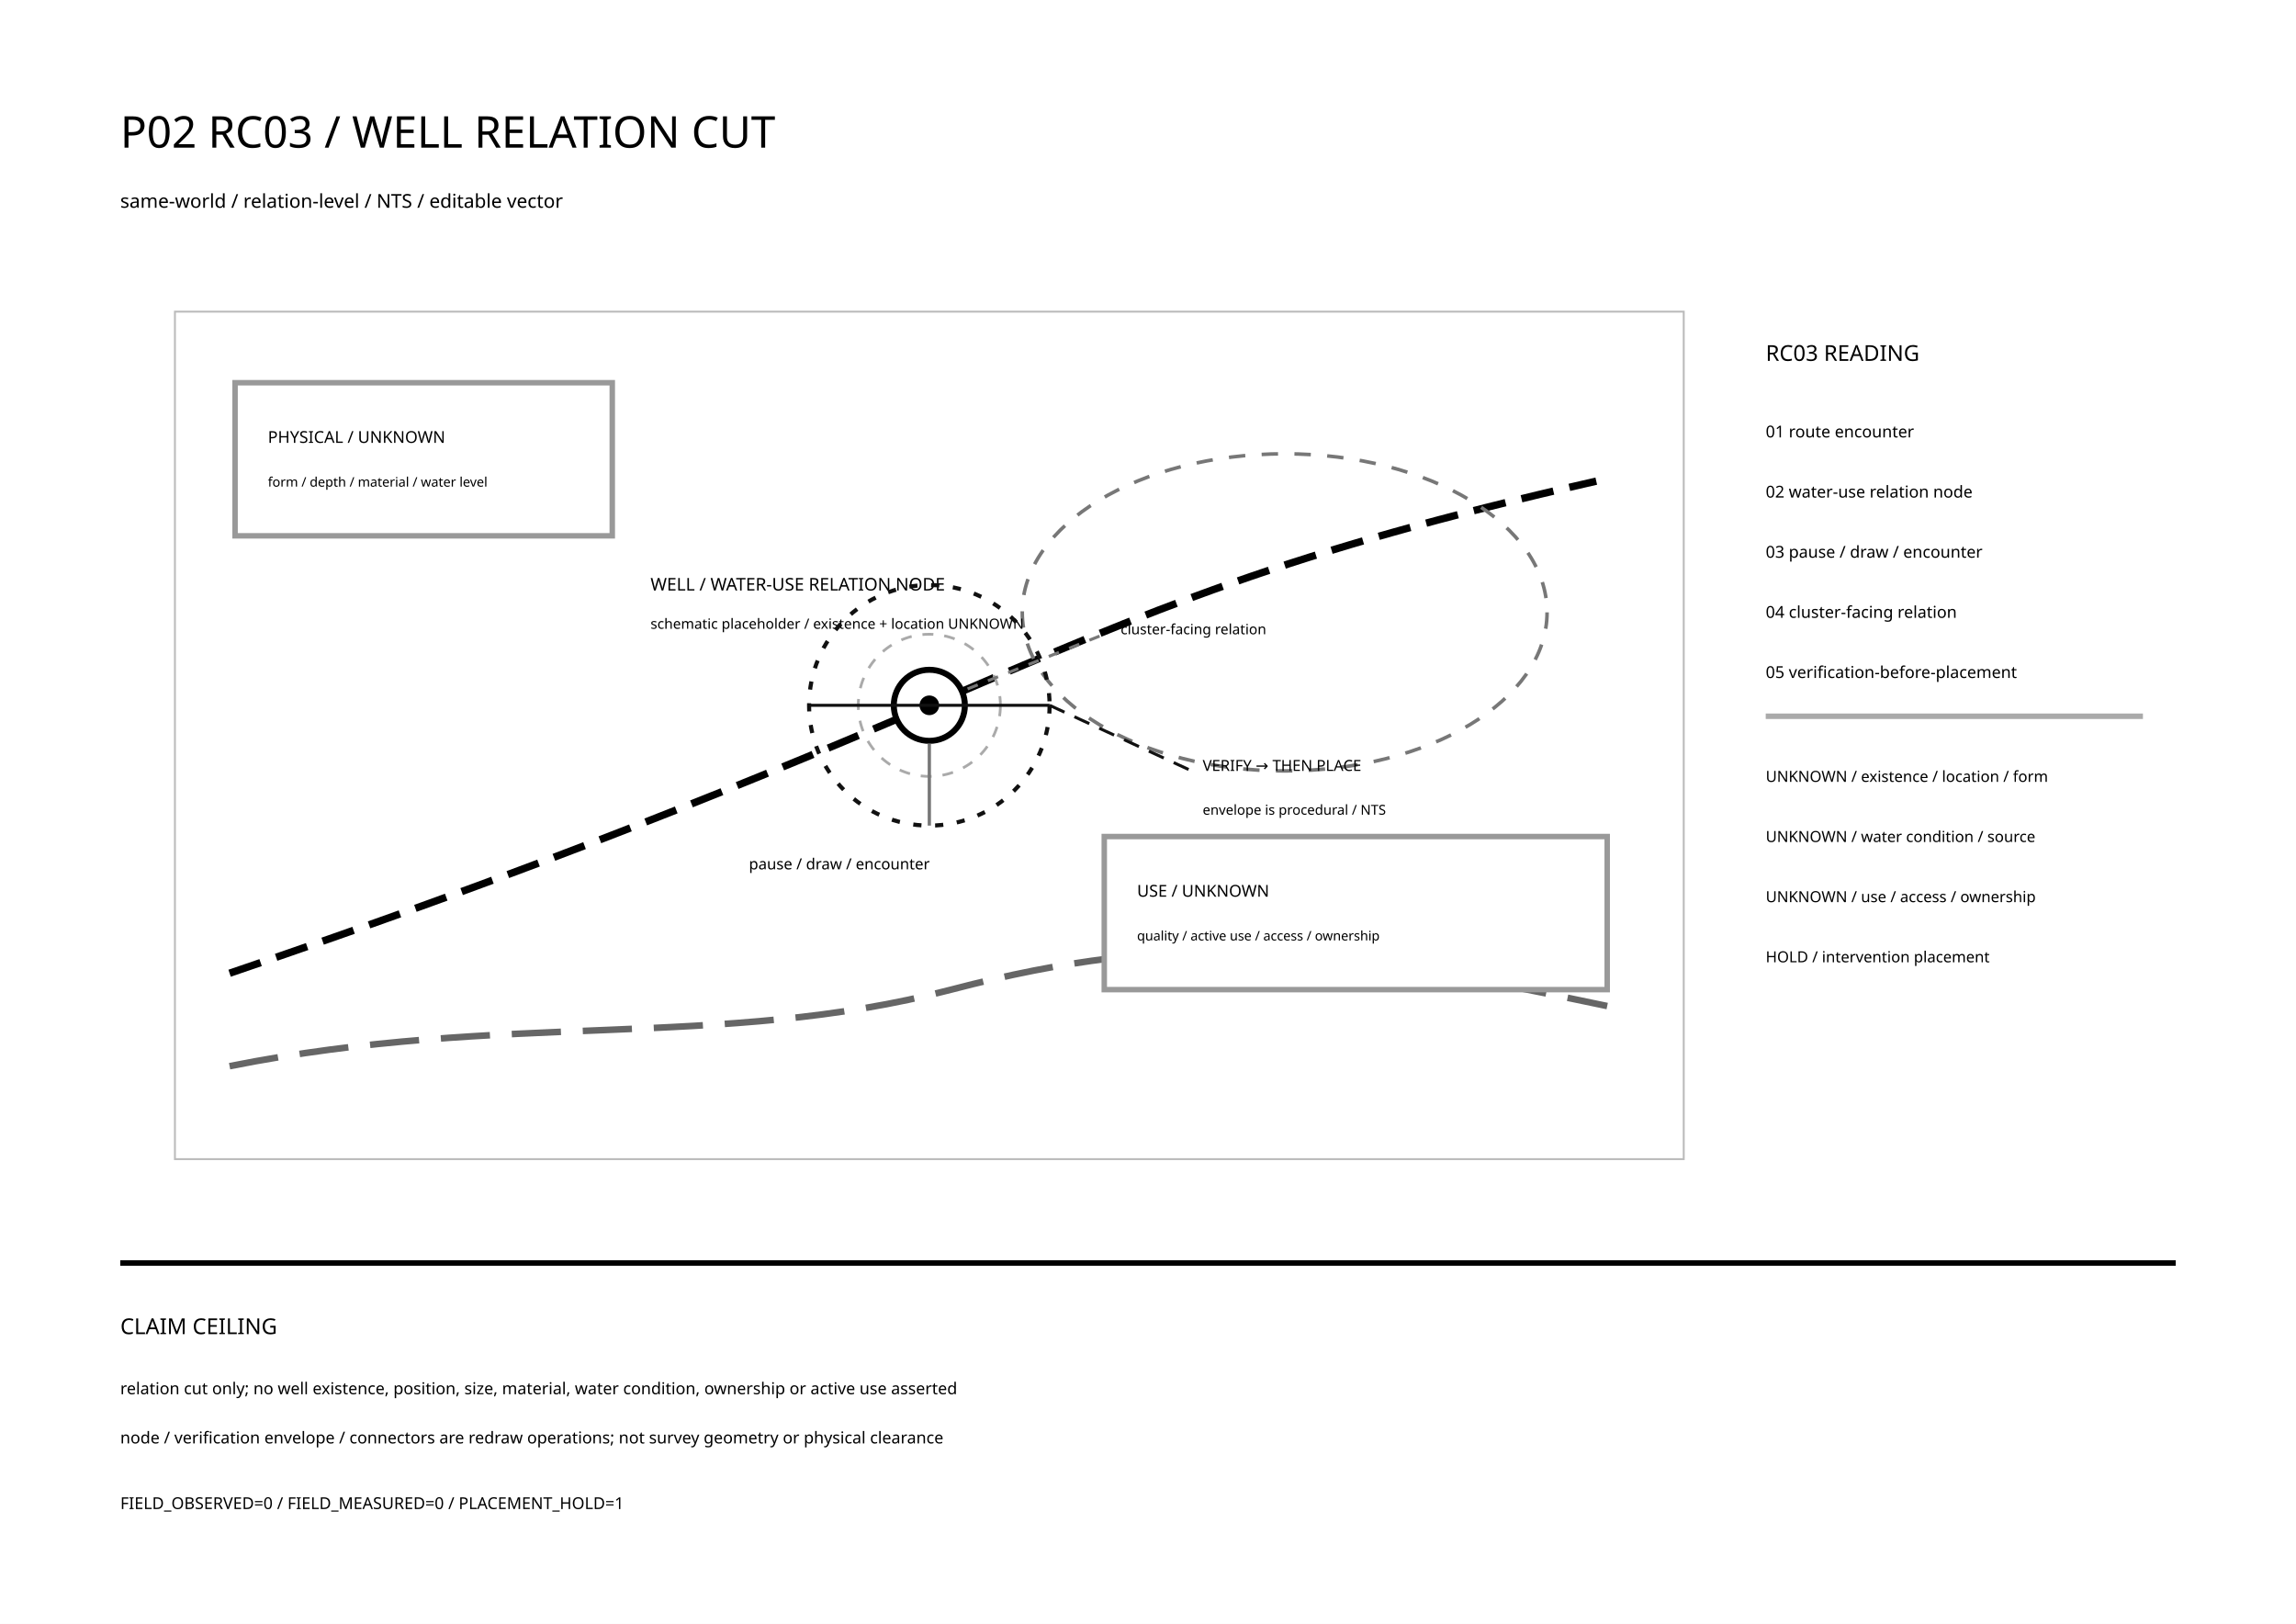
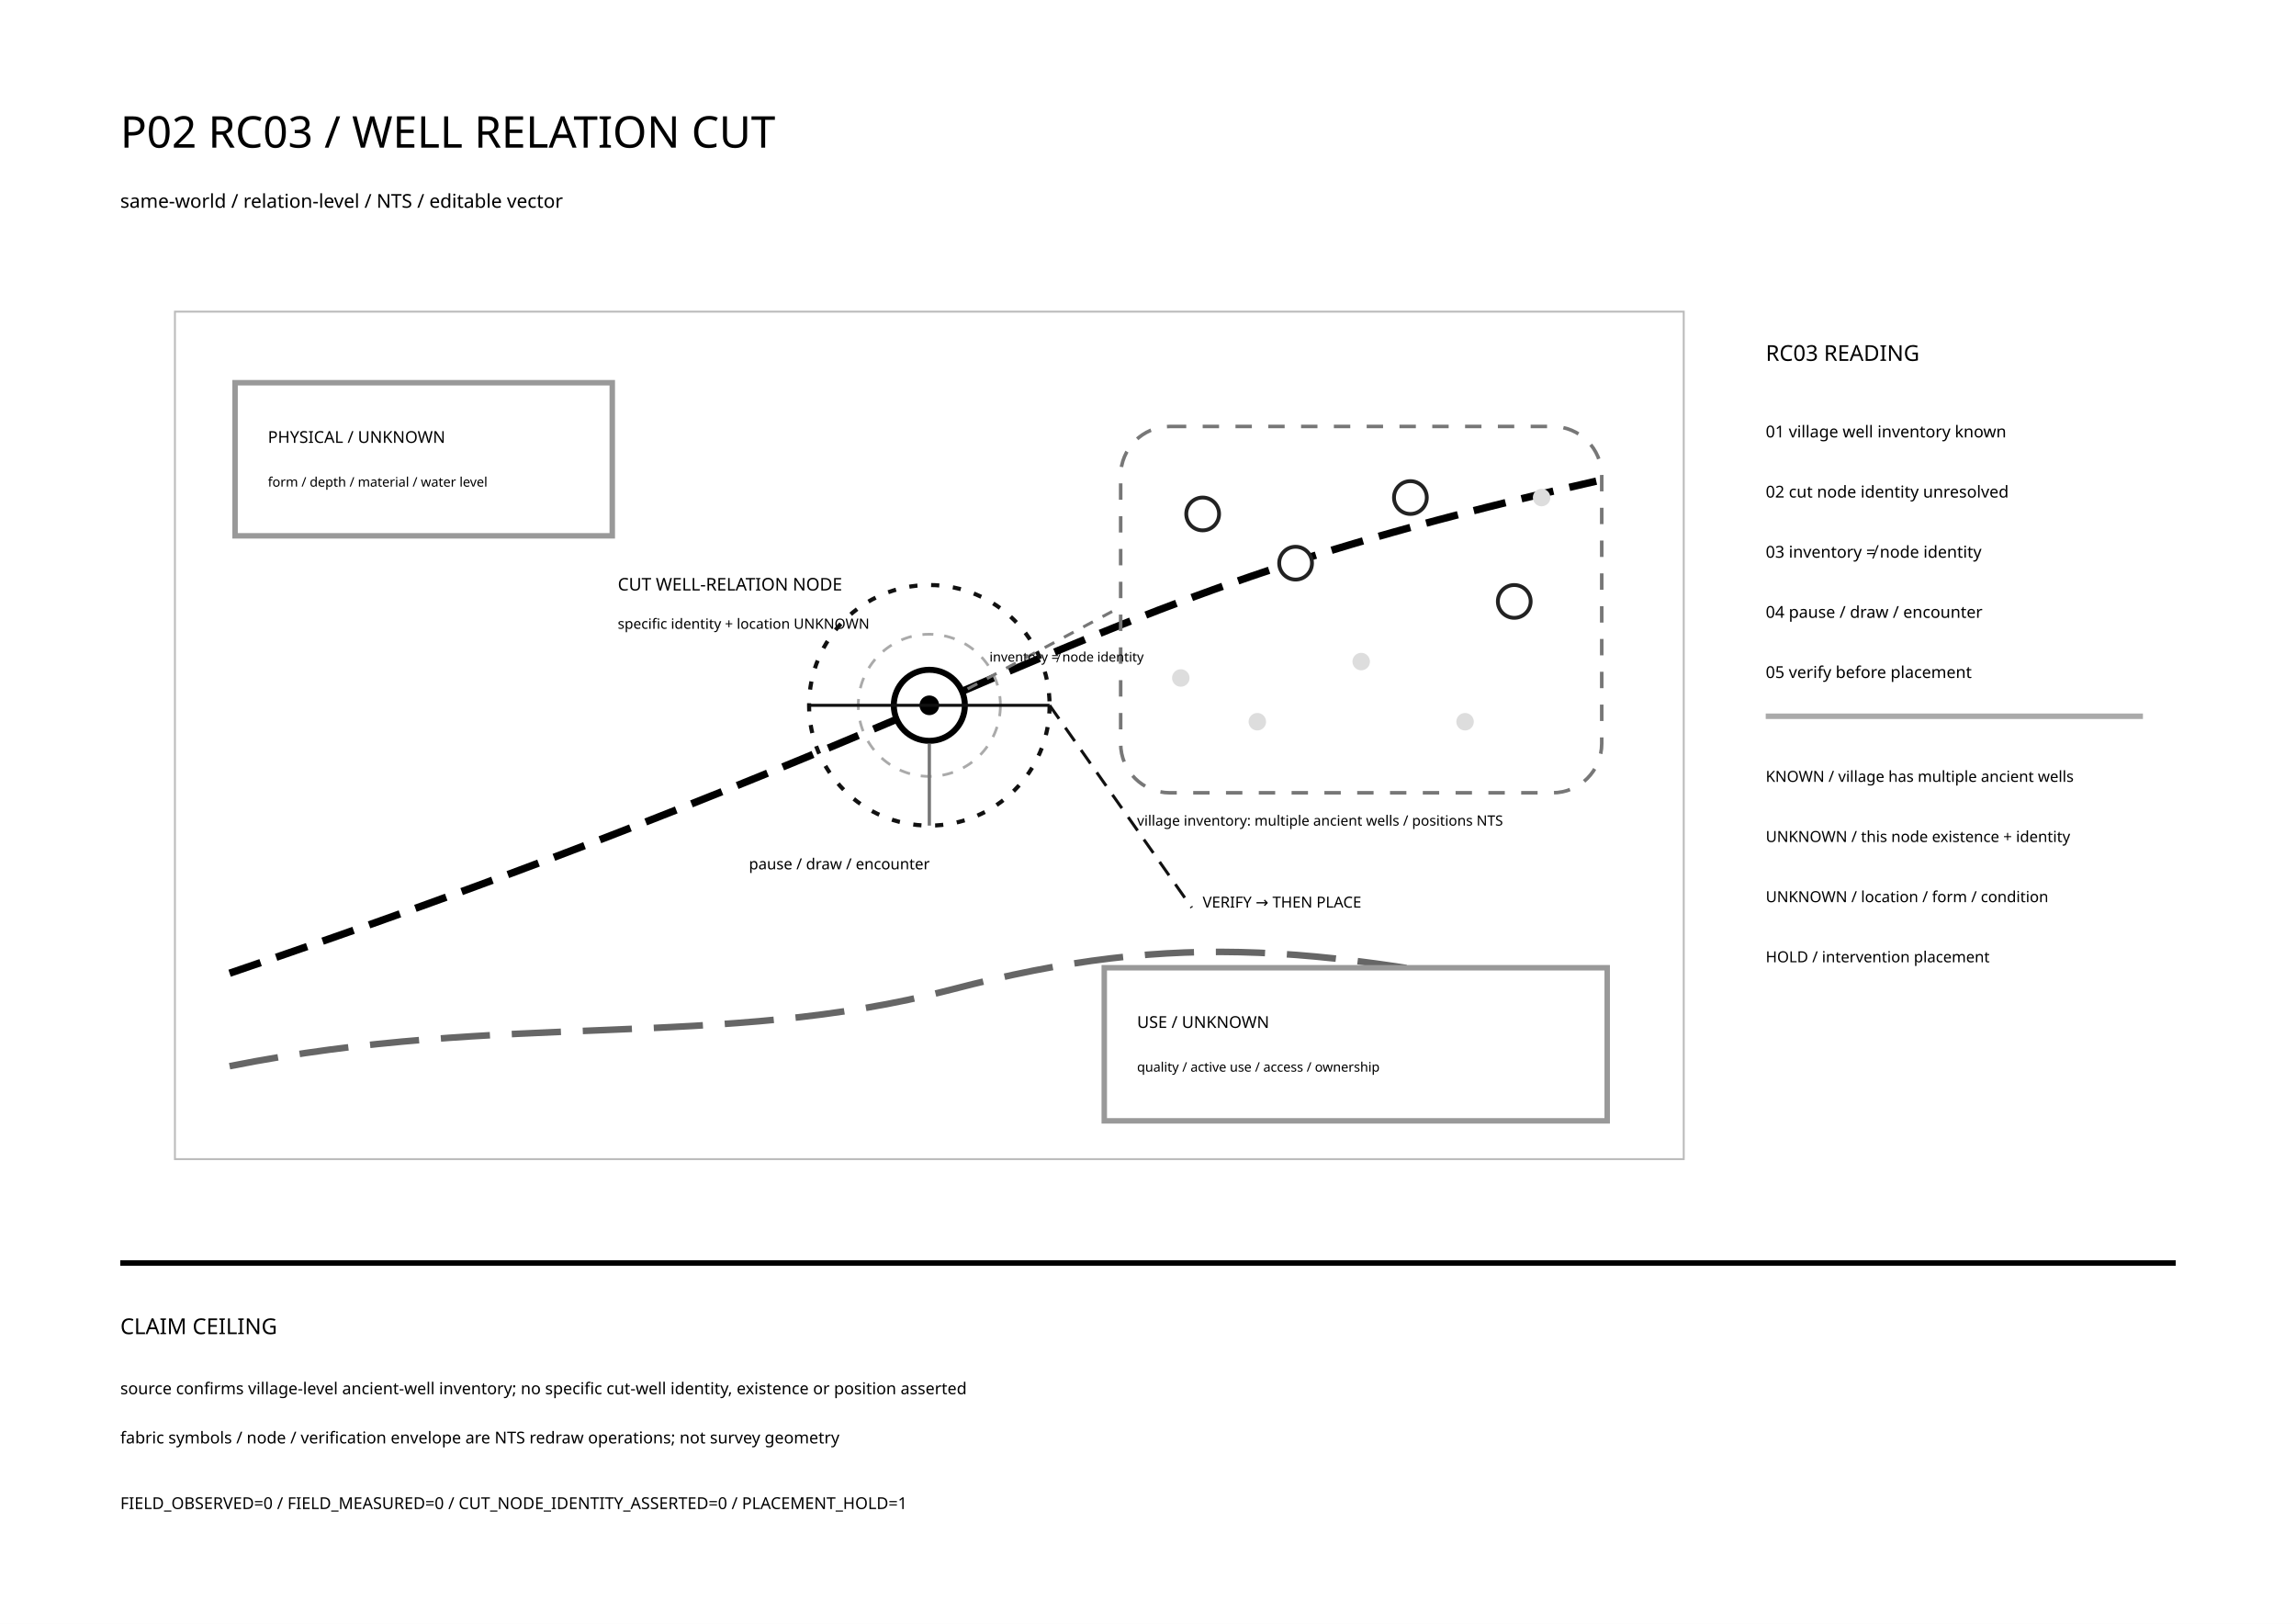
<svg xmlns="http://www.w3.org/2000/svg" width="420mm" height="297mm" viewBox="0 0 420 297">
  <rect width="420" height="297" fill="white" />
  <g id="L00-FRAME" font-family="sans-serif">
    <text x="22" y="27" font-size="8">P02 RC03 / WELL RELATION CUT</text>
    <text x="22" y="38" font-size="3.5">same-world / relation-level / NTS / editable vector</text>
  </g>
  <g id="L08-FIELD">
    <rect x="32" y="57" width="276" height="155" fill="none" stroke="#bbb" stroke-width="0.35" />
  </g>
  <g id="L10-RELATIONS" fill="none">
    <path id="REL-ROUTE-PRIMARY-01" d="M42 178 C92 161 128 147 170 129 S235 101 292 88" stroke="black" stroke-width="1.35" stroke-dasharray="6 3" />
    <path id="REL-WATER-01" d="M42 195 C92 185 132 192 174 181 S242 173 294 184" stroke="#666" stroke-width="1.2" stroke-dasharray="9 4" />
-     <ellipse id="REL-CLUSTER-01" cx="235" cy="112" rx="48" ry="29" stroke="#777" stroke-width="0.65" stroke-dasharray="3 3" />
+   </g>
+   <g id="L11-HERITAGE-FABRIC" font-family="sans-serif">
+     <rect id="RC03-HERITAGE-FABRIC-EXTENT-NTS" x="205" y="78" width="88" height="67" rx="9" fill="none" stroke="#777" stroke-width="0.65" stroke-dasharray="3 3" />
+     <g id="RC03-ANCIENT-WELL-INVENTORY-NTS" fill="white" stroke="#222" stroke-width="0.7">
+       <circle cx="220" cy="94" r="3" />
+       <circle cx="237" cy="103" r="3" />
+       <circle cx="258" cy="91" r="3" />
+       <circle cx="277" cy="110" r="3" />
+     </g>
+     <g id="RC03-OTHER-HERITAGE-FABRIC-NTS" fill="#ddd">
+       <circle cx="216" cy="124" r="1.6" />
+       <circle cx="230" cy="132" r="1.6" />
+       <circle cx="249" cy="121" r="1.6" />
+       <circle cx="268" cy="132" r="1.6" />
+       <circle cx="282" cy="91" r="1.6" />
+     </g>
+     <text x="208" y="151" font-size="2.6">village inventory: multiple ancient wells / positions NTS</text>
  </g>
  <g id="L15-WELL" font-family="sans-serif">
    <circle cx="170" cy="129" r="13" fill="none" stroke="#aaa" stroke-width="0.5" stroke-dasharray="2 2" />
    <circle id="RC03-WELL-RELATION-NODE" cx="170" cy="129" r="6.5" fill="white" stroke="black" stroke-width="1.1" />
    <circle cx="170" cy="129" r="1.8" />
-     <text x="119" y="108" font-size="3.2">WELL / WATER-USE RELATION NODE</text>
-     <text x="119" y="115" font-size="2.6">schematic placeholder / existence + location UNKNOWN</text>
+     <text x="113" y="108" font-size="3.2">CUT WELL-RELATION NODE</text>
+     <text x="113" y="115" font-size="2.6">specific identity + location UNKNOWN</text>
+     <path id="RC03-INVENTORY-NOT-IDENTITY-LINK" d="M177 126 L205 111" stroke="#777" stroke-width="0.55" stroke-dasharray="2 2" />
+     <text x="181" y="121" font-size="2.4">inventory ≠ node identity</text>
    <path d="M170 136 L170 151" stroke="#777" stroke-width="0.6" />
    <text x="137" y="159" font-size="2.8">pause / draw / encounter</text>
-     <path d="M177 126 L202 116" stroke="#777" stroke-width="0.55" stroke-dasharray="2 2" />
-     <text x="205" y="116" font-size="2.6">cluster-facing relation</text>
  </g>
  <g id="L18-VERIFICATION-HOLD" font-family="sans-serif">
    <circle id="RC03-VERIFICATION-ENVELOPE" cx="170" cy="129" r="22" fill="none" stroke="#111" stroke-width="0.75" stroke-dasharray="1.5 2.5" />
    <path id="RC03-PLACEMENT-HOLD-AXIS" d="M148 129 H192" fill="none" stroke="#111" stroke-width="0.55" />
-     <path id="RC03-VERIFY-THEN-PLACE" d="M192 129 L218 141" fill="none" stroke="#111" stroke-width="0.55" stroke-dasharray="3 2" />
-     <text x="220" y="141" font-size="2.8">VERIFY → THEN PLACE</text>
-     <text x="220" y="149" font-size="2.5">envelope is procedural / NTS</text>
+     <path id="RC03-VERIFY-THEN-PLACE" d="M192 129 L218 166" fill="none" stroke="#111" stroke-width="0.55" stroke-dasharray="3 2" />
+     <text x="220" y="166" font-size="2.8">VERIFY → THEN PLACE</text>
  </g>
  <g id="L20-STATE" font-family="sans-serif">
    <rect x="43" y="70" width="69" height="28" fill="white" stroke="#999" />
    <text x="49" y="81" font-size="3">PHYSICAL / UNKNOWN</text>
    <text x="49" y="89" font-size="2.4">form / depth / material / water level</text>
-     <rect x="202" y="153" width="92" height="28" fill="white" stroke="#999" />
-     <text x="208" y="164" font-size="3">USE / UNKNOWN</text>
-     <text x="208" y="172" font-size="2.4">quality / active use / access / ownership</text>
+     <rect x="202" y="177" width="92" height="28" fill="white" stroke="#999" />
+     <text x="208" y="188" font-size="3">USE / UNKNOWN</text>
+     <text x="208" y="196" font-size="2.4">quality / active use / access / ownership</text>
  </g>
  <g id="L30-READING" font-family="sans-serif">
    <text x="323" y="66" font-size="4">RC03 READING</text>
-     <text x="323" y="80" font-size="3">01 route encounter</text>
-     <text x="323" y="91" font-size="3">02 water-use relation node</text>
-     <text x="323" y="102" font-size="3">03 pause / draw / encounter</text>
-     <text x="323" y="113" font-size="3">04 cluster-facing relation</text>
-     <text x="323" y="124" font-size="3">05 verification-before-placement</text>
+     <text x="323" y="80" font-size="3">01 village well inventory known</text>
+     <text x="323" y="91" font-size="3">02 cut node identity unresolved</text>
+     <text x="323" y="102" font-size="3">03 inventory ≠ node identity</text>
+     <text x="323" y="113" font-size="3">04 pause / draw / encounter</text>
+     <text x="323" y="124" font-size="3">05 verify before placement</text>
    <line x1="323" y1="131" x2="392" y2="131" stroke="#aaa" />
-     <text x="323" y="143" font-size="2.8">UNKNOWN / existence / location / form</text>
-     <text x="323" y="154" font-size="2.8">UNKNOWN / water condition / source</text>
-     <text x="323" y="165" font-size="2.8">UNKNOWN / use / access / ownership</text>
+     <text x="323" y="143" font-size="2.8">KNOWN / village has multiple ancient wells</text>
+     <text x="323" y="154" font-size="2.8">UNKNOWN / this node existence + identity</text>
+     <text x="323" y="165" font-size="2.8">UNKNOWN / location / form / condition</text>
    <text x="323" y="176" font-size="2.8">HOLD / intervention placement</text>
  </g>
  <g id="L40-CLAIM" font-family="sans-serif">
    <line x1="22" y1="231" x2="398" y2="231" stroke="black" />
    <text x="22" y="244" font-size="4">CLAIM CEILING</text>
-     <text x="22" y="255" font-size="3">relation cut only; no well existence, position, size, material, water condition, ownership or active use asserted</text>
-     <text x="22" y="264" font-size="3">node / verification envelope / connectors are redraw operations; not survey geometry or physical clearance</text>
-     <text x="22" y="276" font-size="3">FIELD_OBSERVED=0 / FIELD_MEASURED=0 / PLACEMENT_HOLD=1</text>
+     <text x="22" y="255" font-size="3">source confirms village-level ancient-well inventory; no specific cut-well identity, existence or position asserted</text>
+     <text x="22" y="264" font-size="3">fabric symbols / node / verification envelope are NTS redraw operations; not survey geometry</text>
+     <text x="22" y="276" font-size="3">FIELD_OBSERVED=0 / FIELD_MEASURED=0 / CUT_NODE_IDENTITY_ASSERTED=0 / PLACEMENT_HOLD=1</text>
  </g>
</svg>
